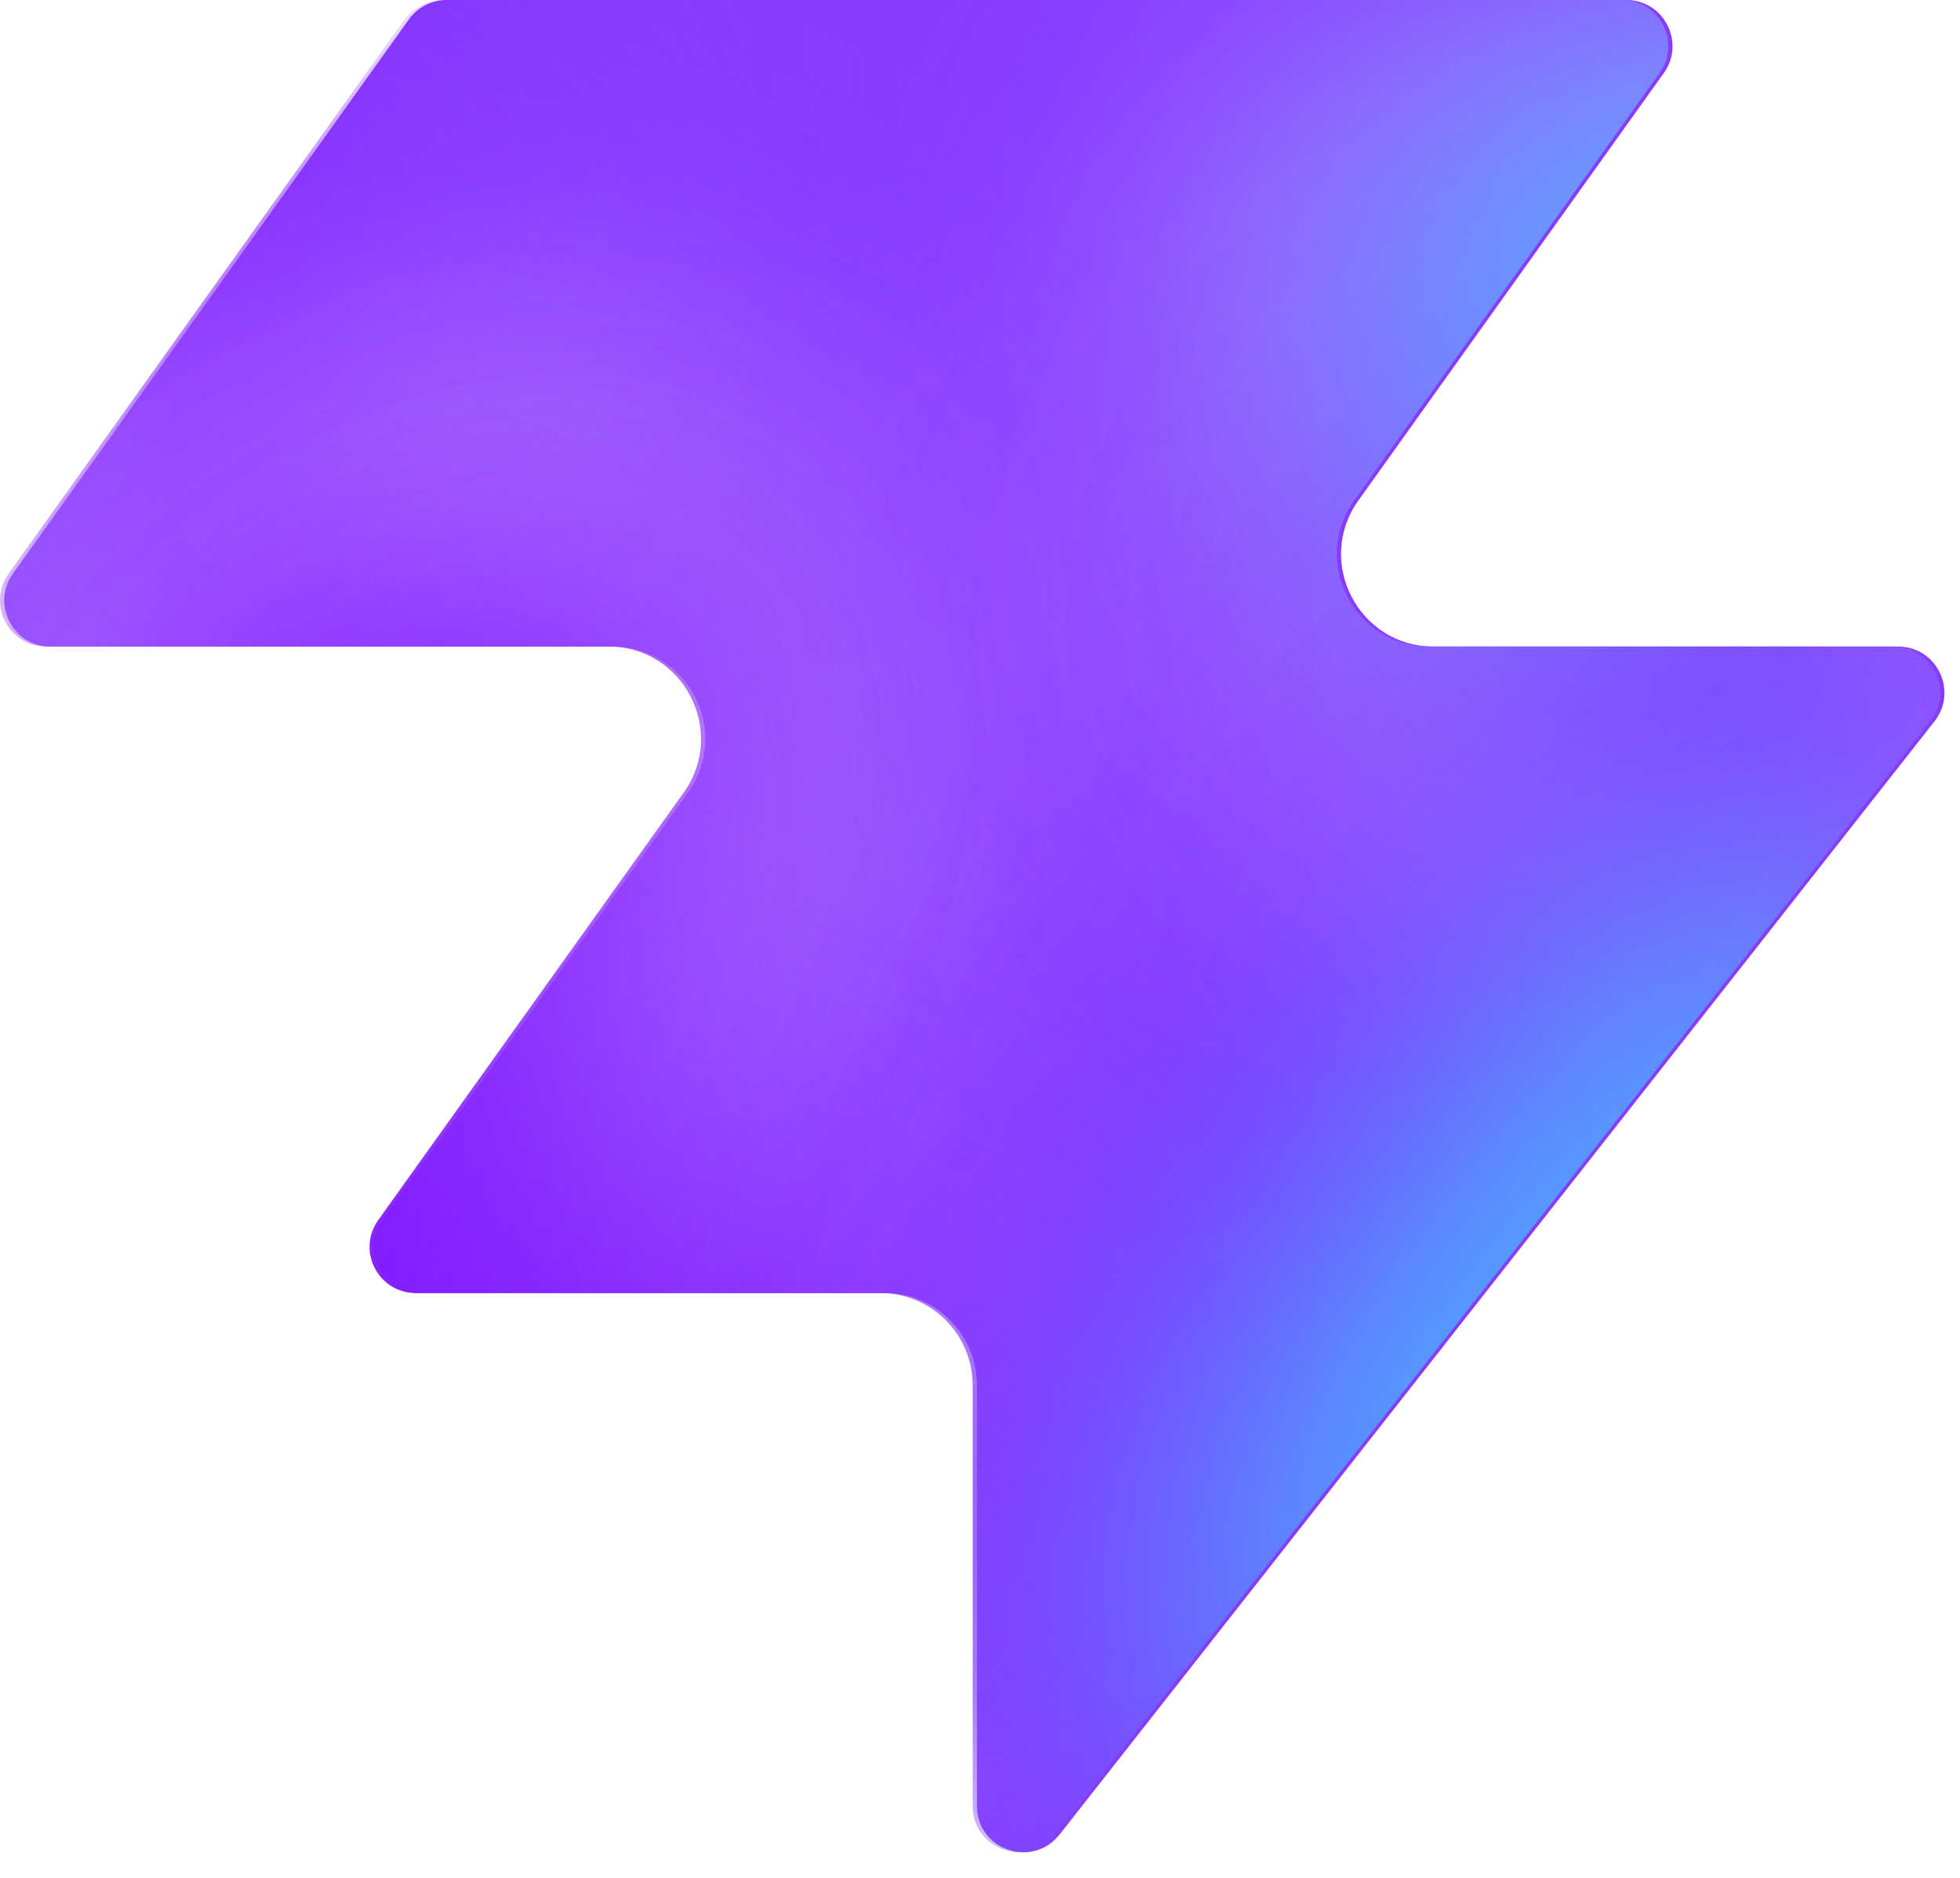
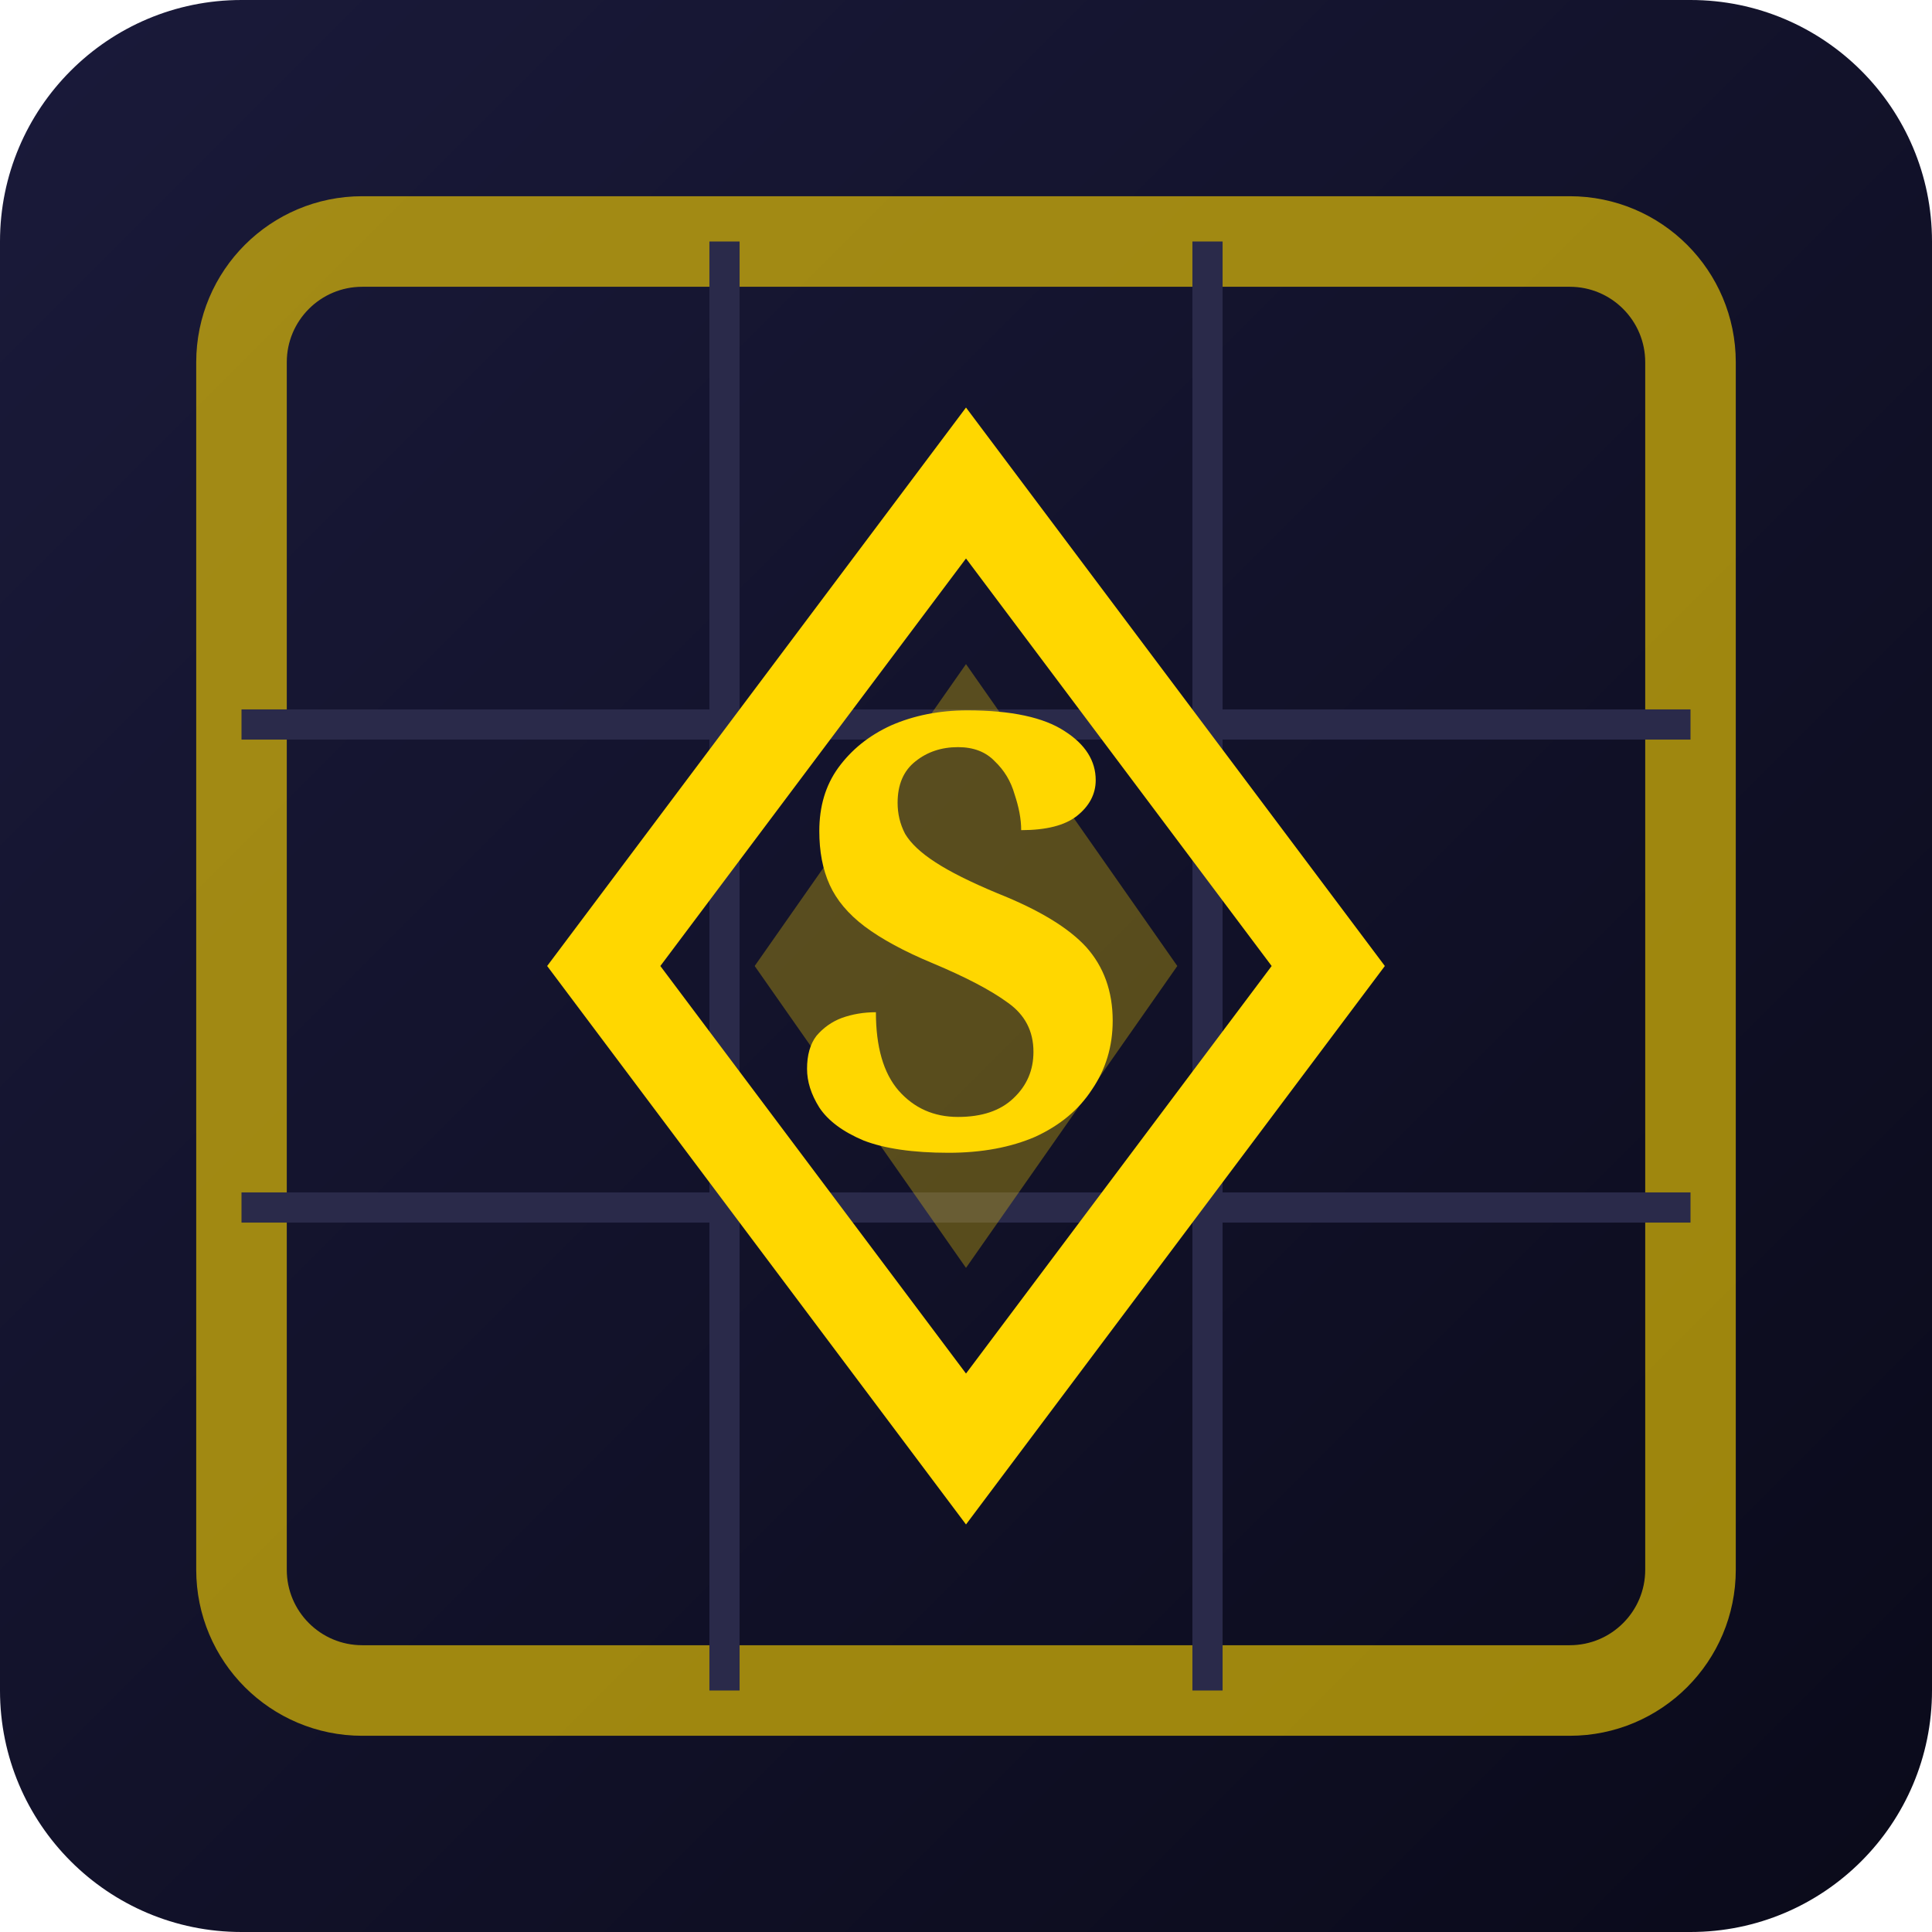
- <svg xmlns="http://www.w3.org/2000/svg" width="48" height="46" fill="none" viewBox="0 0 48 46">
-   <path fill="#863bff" d="M25.946 44.938c-.664.845-2.021.375-2.021-.698V33.937a2.26 2.26 0 0 0-2.262-2.262H10.287c-.92 0-1.456-1.04-.92-1.788l7.48-10.471c1.07-1.497 0-3.578-1.842-3.578H1.237c-.92 0-1.456-1.04-.92-1.788L10.013.474c.214-.297.556-.474.92-.474h28.894c.92 0 1.456 1.04.92 1.788l-7.48 10.471c-1.07 1.498 0 3.579 1.842 3.579h11.377c.943 0 1.473 1.088.89 1.83L25.947 44.94z" style="fill:#863bff;fill:color(display-p3 .525 .23 1);fill-opacity:1" />
-   <mask id="a" width="48" height="46" x="0" y="0" maskUnits="userSpaceOnUse" style="mask-type:alpha">
-     <path fill="#000" d="M25.842 44.938c-.664.844-2.021.375-2.021-.698V33.937a2.26 2.26 0 0 0-2.262-2.262H10.183c-.92 0-1.456-1.04-.92-1.788l7.48-10.471c1.07-1.498 0-3.579-1.842-3.579H1.133c-.92 0-1.456-1.04-.92-1.787L9.91.473c.214-.297.556-.474.92-.474h28.894c.92 0 1.456 1.04.92 1.788l-7.48 10.471c-1.07 1.498 0 3.578 1.842 3.578h11.377c.943 0 1.473 1.088.89 1.832L25.843 44.94z" style="fill:#000;fill-opacity:1" />
-   </mask>
-   <g mask="url(#a)">
-     <g filter="url(#b)">
-       <ellipse cx="5.508" cy="14.704" fill="#ede6ff" rx="5.508" ry="14.704" style="fill:#ede6ff;fill:color(display-p3 .927 .903 1);fill-opacity:1" transform="matrix(.00324 1 1 -.00324 -4.47 31.516)" />
-     </g>
-     <g filter="url(#c)">
-       <ellipse cx="10.399" cy="29.851" fill="#ede6ff" rx="10.399" ry="29.851" style="fill:#ede6ff;fill:color(display-p3 .927 .903 1);fill-opacity:1" transform="matrix(.00324 1 1 -.00324 -39.328 7.883)" />
-     </g>
-     <g filter="url(#d)">
-       <ellipse cx="5.508" cy="30.487" fill="#7e14ff" rx="5.508" ry="30.487" style="fill:#7e14ff;fill:color(display-p3 .492 .077 1);fill-opacity:1" transform="rotate(89.814 -25.913 -14.639)scale(1 -1)" />
-     </g>
-     <g filter="url(#e)">
-       <ellipse cx="5.508" cy="30.599" fill="#7e14ff" rx="5.508" ry="30.599" style="fill:#7e14ff;fill:color(display-p3 .492 .077 1);fill-opacity:1" transform="rotate(89.814 -32.644 -3.334)scale(1 -1)" />
-     </g>
-     <g filter="url(#f)">
-       <ellipse cx="5.508" cy="30.599" fill="#7e14ff" rx="5.508" ry="30.599" style="fill:#7e14ff;fill:color(display-p3 .492 .077 1);fill-opacity:1" transform="matrix(.00324 1 1 -.00324 -34.34 30.47)" />
-     </g>
-     <g filter="url(#g)">
-       <ellipse cx="14.072" cy="22.078" fill="#ede6ff" rx="14.072" ry="22.078" style="fill:#ede6ff;fill:color(display-p3 .927 .903 1);fill-opacity:1" transform="rotate(93.35 24.506 48.493)scale(-1 1)" />
-     </g>
-     <g filter="url(#h)">
-       <ellipse cx="3.47" cy="21.501" fill="#7e14ff" rx="3.47" ry="21.501" style="fill:#7e14ff;fill:color(display-p3 .492 .077 1);fill-opacity:1" transform="rotate(89.009 28.708 47.59)scale(-1 1)" />
-     </g>
-     <g filter="url(#i)">
-       <ellipse cx="3.47" cy="21.501" fill="#7e14ff" rx="3.47" ry="21.501" style="fill:#7e14ff;fill:color(display-p3 .492 .077 1);fill-opacity:1" transform="rotate(89.009 28.708 47.59)scale(-1 1)" />
-     </g>
-     <g filter="url(#j)">
-       <ellipse cx=".387" cy="8.972" fill="#7e14ff" rx="4.407" ry="29.108" style="fill:#7e14ff;fill:color(display-p3 .492 .077 1);fill-opacity:1" transform="rotate(39.51 .387 8.972)" />
-     </g>
-     <g filter="url(#k)">
-       <ellipse cx="47.523" cy="-6.092" fill="#7e14ff" rx="4.407" ry="29.108" style="fill:#7e14ff;fill:color(display-p3 .492 .077 1);fill-opacity:1" transform="rotate(37.892 47.523 -6.092)" />
-     </g>
-     <g filter="url(#l)">
-       <ellipse cx="41.412" cy="6.333" fill="#47bfff" rx="5.971" ry="9.665" style="fill:#47bfff;fill:color(display-p3 .28 .748 1);fill-opacity:1" transform="rotate(37.892 41.412 6.333)" />
-     </g>
-     <g filter="url(#m)">
-       <ellipse cx="-1.879" cy="38.332" fill="#7e14ff" rx="4.407" ry="29.108" style="fill:#7e14ff;fill:color(display-p3 .492 .077 1);fill-opacity:1" transform="rotate(37.892 -1.88 38.332)" />
-     </g>
-     <g filter="url(#n)">
-       <ellipse cx="-1.879" cy="38.332" fill="#7e14ff" rx="4.407" ry="29.108" style="fill:#7e14ff;fill:color(display-p3 .492 .077 1);fill-opacity:1" transform="rotate(37.892 -1.88 38.332)" />
-     </g>
-     <g filter="url(#o)">
-       <ellipse cx="35.651" cy="29.907" fill="#7e14ff" rx="4.407" ry="29.108" style="fill:#7e14ff;fill:color(display-p3 .492 .077 1);fill-opacity:1" transform="rotate(37.892 35.651 29.907)" />
-     </g>
-     <g filter="url(#p)">
-       <ellipse cx="38.418" cy="32.4" fill="#47bfff" rx="5.971" ry="15.297" style="fill:#47bfff;fill:color(display-p3 .28 .748 1);fill-opacity:1" transform="rotate(37.892 38.418 32.4)" />
-     </g>
-   </g>
+ <svg xmlns="http://www.w3.org/2000/svg" viewBox="0 0 32 32">
  <defs>
-     <filter id="b" width="60.045" height="41.654" x="-19.77" y="16.149" color-interpolation-filters="sRGB" filterUnits="userSpaceOnUse">
-       <feFlood flood-opacity="0" result="BackgroundImageFix" />
-       <feBlend in="SourceGraphic" in2="BackgroundImageFix" result="shape" />
-       <feGaussianBlur result="effect1_foregroundBlur_2002_17158" stdDeviation="7.659" />
-     </filter>
-     <filter id="c" width="90.34" height="51.437" x="-54.613" y="-7.533" color-interpolation-filters="sRGB" filterUnits="userSpaceOnUse">
-       <feFlood flood-opacity="0" result="BackgroundImageFix" />
-       <feBlend in="SourceGraphic" in2="BackgroundImageFix" result="shape" />
-       <feGaussianBlur result="effect1_foregroundBlur_2002_17158" stdDeviation="7.659" />
-     </filter>
-     <filter id="d" width="79.355" height="29.4" x="-49.64" y="2.03" color-interpolation-filters="sRGB" filterUnits="userSpaceOnUse">
-       <feFlood flood-opacity="0" result="BackgroundImageFix" />
-       <feBlend in="SourceGraphic" in2="BackgroundImageFix" result="shape" />
-       <feGaussianBlur result="effect1_foregroundBlur_2002_17158" stdDeviation="4.596" />
-     </filter>
-     <filter id="e" width="79.579" height="29.4" x="-45.045" y="20.029" color-interpolation-filters="sRGB" filterUnits="userSpaceOnUse">
-       <feFlood flood-opacity="0" result="BackgroundImageFix" />
-       <feBlend in="SourceGraphic" in2="BackgroundImageFix" result="shape" />
-       <feGaussianBlur result="effect1_foregroundBlur_2002_17158" stdDeviation="4.596" />
-     </filter>
-     <filter id="f" width="79.579" height="29.4" x="-43.513" y="21.178" color-interpolation-filters="sRGB" filterUnits="userSpaceOnUse">
-       <feFlood flood-opacity="0" result="BackgroundImageFix" />
-       <feBlend in="SourceGraphic" in2="BackgroundImageFix" result="shape" />
-       <feGaussianBlur result="effect1_foregroundBlur_2002_17158" stdDeviation="4.596" />
-     </filter>
-     <filter id="g" width="74.749" height="58.852" x="15.756" y="-17.901" color-interpolation-filters="sRGB" filterUnits="userSpaceOnUse">
-       <feFlood flood-opacity="0" result="BackgroundImageFix" />
-       <feBlend in="SourceGraphic" in2="BackgroundImageFix" result="shape" />
-       <feGaussianBlur result="effect1_foregroundBlur_2002_17158" stdDeviation="7.659" />
-     </filter>
-     <filter id="h" width="61.377" height="25.362" x="23.548" y="2.284" color-interpolation-filters="sRGB" filterUnits="userSpaceOnUse">
-       <feFlood flood-opacity="0" result="BackgroundImageFix" />
-       <feBlend in="SourceGraphic" in2="BackgroundImageFix" result="shape" />
-       <feGaussianBlur result="effect1_foregroundBlur_2002_17158" stdDeviation="4.596" />
-     </filter>
-     <filter id="i" width="61.377" height="25.362" x="23.548" y="2.284" color-interpolation-filters="sRGB" filterUnits="userSpaceOnUse">
-       <feFlood flood-opacity="0" result="BackgroundImageFix" />
-       <feBlend in="SourceGraphic" in2="BackgroundImageFix" result="shape" />
-       <feGaussianBlur result="effect1_foregroundBlur_2002_17158" stdDeviation="4.596" />
-     </filter>
-     <filter id="j" width="56.045" height="63.649" x="-27.636" y="-22.853" color-interpolation-filters="sRGB" filterUnits="userSpaceOnUse">
-       <feFlood flood-opacity="0" result="BackgroundImageFix" />
-       <feBlend in="SourceGraphic" in2="BackgroundImageFix" result="shape" />
-       <feGaussianBlur result="effect1_foregroundBlur_2002_17158" stdDeviation="4.596" />
-     </filter>
-     <filter id="k" width="54.814" height="64.646" x="20.116" y="-38.415" color-interpolation-filters="sRGB" filterUnits="userSpaceOnUse">
-       <feFlood flood-opacity="0" result="BackgroundImageFix" />
-       <feBlend in="SourceGraphic" in2="BackgroundImageFix" result="shape" />
-       <feGaussianBlur result="effect1_foregroundBlur_2002_17158" stdDeviation="4.596" />
-     </filter>
-     <filter id="l" width="33.541" height="35.313" x="24.641" y="-11.323" color-interpolation-filters="sRGB" filterUnits="userSpaceOnUse">
-       <feFlood flood-opacity="0" result="BackgroundImageFix" />
-       <feBlend in="SourceGraphic" in2="BackgroundImageFix" result="shape" />
-       <feGaussianBlur result="effect1_foregroundBlur_2002_17158" stdDeviation="4.596" />
-     </filter>
-     <filter id="m" width="54.814" height="64.646" x="-29.286" y="6.009" color-interpolation-filters="sRGB" filterUnits="userSpaceOnUse">
-       <feFlood flood-opacity="0" result="BackgroundImageFix" />
-       <feBlend in="SourceGraphic" in2="BackgroundImageFix" result="shape" />
-       <feGaussianBlur result="effect1_foregroundBlur_2002_17158" stdDeviation="4.596" />
-     </filter>
-     <filter id="n" width="54.814" height="64.646" x="-29.286" y="6.009" color-interpolation-filters="sRGB" filterUnits="userSpaceOnUse">
-       <feFlood flood-opacity="0" result="BackgroundImageFix" />
-       <feBlend in="SourceGraphic" in2="BackgroundImageFix" result="shape" />
-       <feGaussianBlur result="effect1_foregroundBlur_2002_17158" stdDeviation="4.596" />
-     </filter>
-     <filter id="o" width="54.814" height="64.646" x="8.244" y="-2.416" color-interpolation-filters="sRGB" filterUnits="userSpaceOnUse">
-       <feFlood flood-opacity="0" result="BackgroundImageFix" />
-       <feBlend in="SourceGraphic" in2="BackgroundImageFix" result="shape" />
-       <feGaussianBlur result="effect1_foregroundBlur_2002_17158" stdDeviation="4.596" />
-     </filter>
-     <filter id="p" width="39.409" height="43.623" x="18.713" y="10.588" color-interpolation-filters="sRGB" filterUnits="userSpaceOnUse">
-       <feFlood flood-opacity="0" result="BackgroundImageFix" />
-       <feBlend in="SourceGraphic" in2="BackgroundImageFix" result="shape" />
-       <feGaussianBlur result="effect1_foregroundBlur_2002_17158" stdDeviation="4.596" />
-     </filter>
+     <linearGradient id="bg" x1="0" y1="0" x2="32" y2="32" gradientUnits="userSpaceOnUse">
+       <stop offset="0%" stop-color="#1a1a3a" />
+       <stop offset="100%" stop-color="#0a0a1a" />
+     </linearGradient>
  </defs>
+   <rect width="32" height="32" rx="4" fill="url(#bg)" />
+   <rect x="4" y="4" width="24" height="24" rx="2" fill="none" stroke="#ffd700" stroke-width="1.5" opacity="0.6" />
+   <line x1="4" y1="12" x2="28" y2="12" stroke="#2a2a4a" stroke-width="0.5" />
+   <line x1="4" y1="20" x2="28" y2="20" stroke="#2a2a4a" stroke-width="0.5" />
+   <line x1="12" y1="4" x2="12" y2="28" stroke="#2a2a4a" stroke-width="0.5" />
+   <line x1="20" y1="4" x2="20" y2="28" stroke="#2a2a4a" stroke-width="0.5" />
+   <path d="M16 8 L22 16 L16 24 L10 16 Z" fill="none" stroke="#ffd700" stroke-width="1.5" />
+   <path d="M16 11 L19.5 16 L16 21 L12.5 16 Z" fill="#ffd700" opacity="0.3" />
+   <text x="16" y="19" text-anchor="middle" font-family="serif" font-size="10" font-weight="bold" fill="#ffd700">S</text>
</svg>
